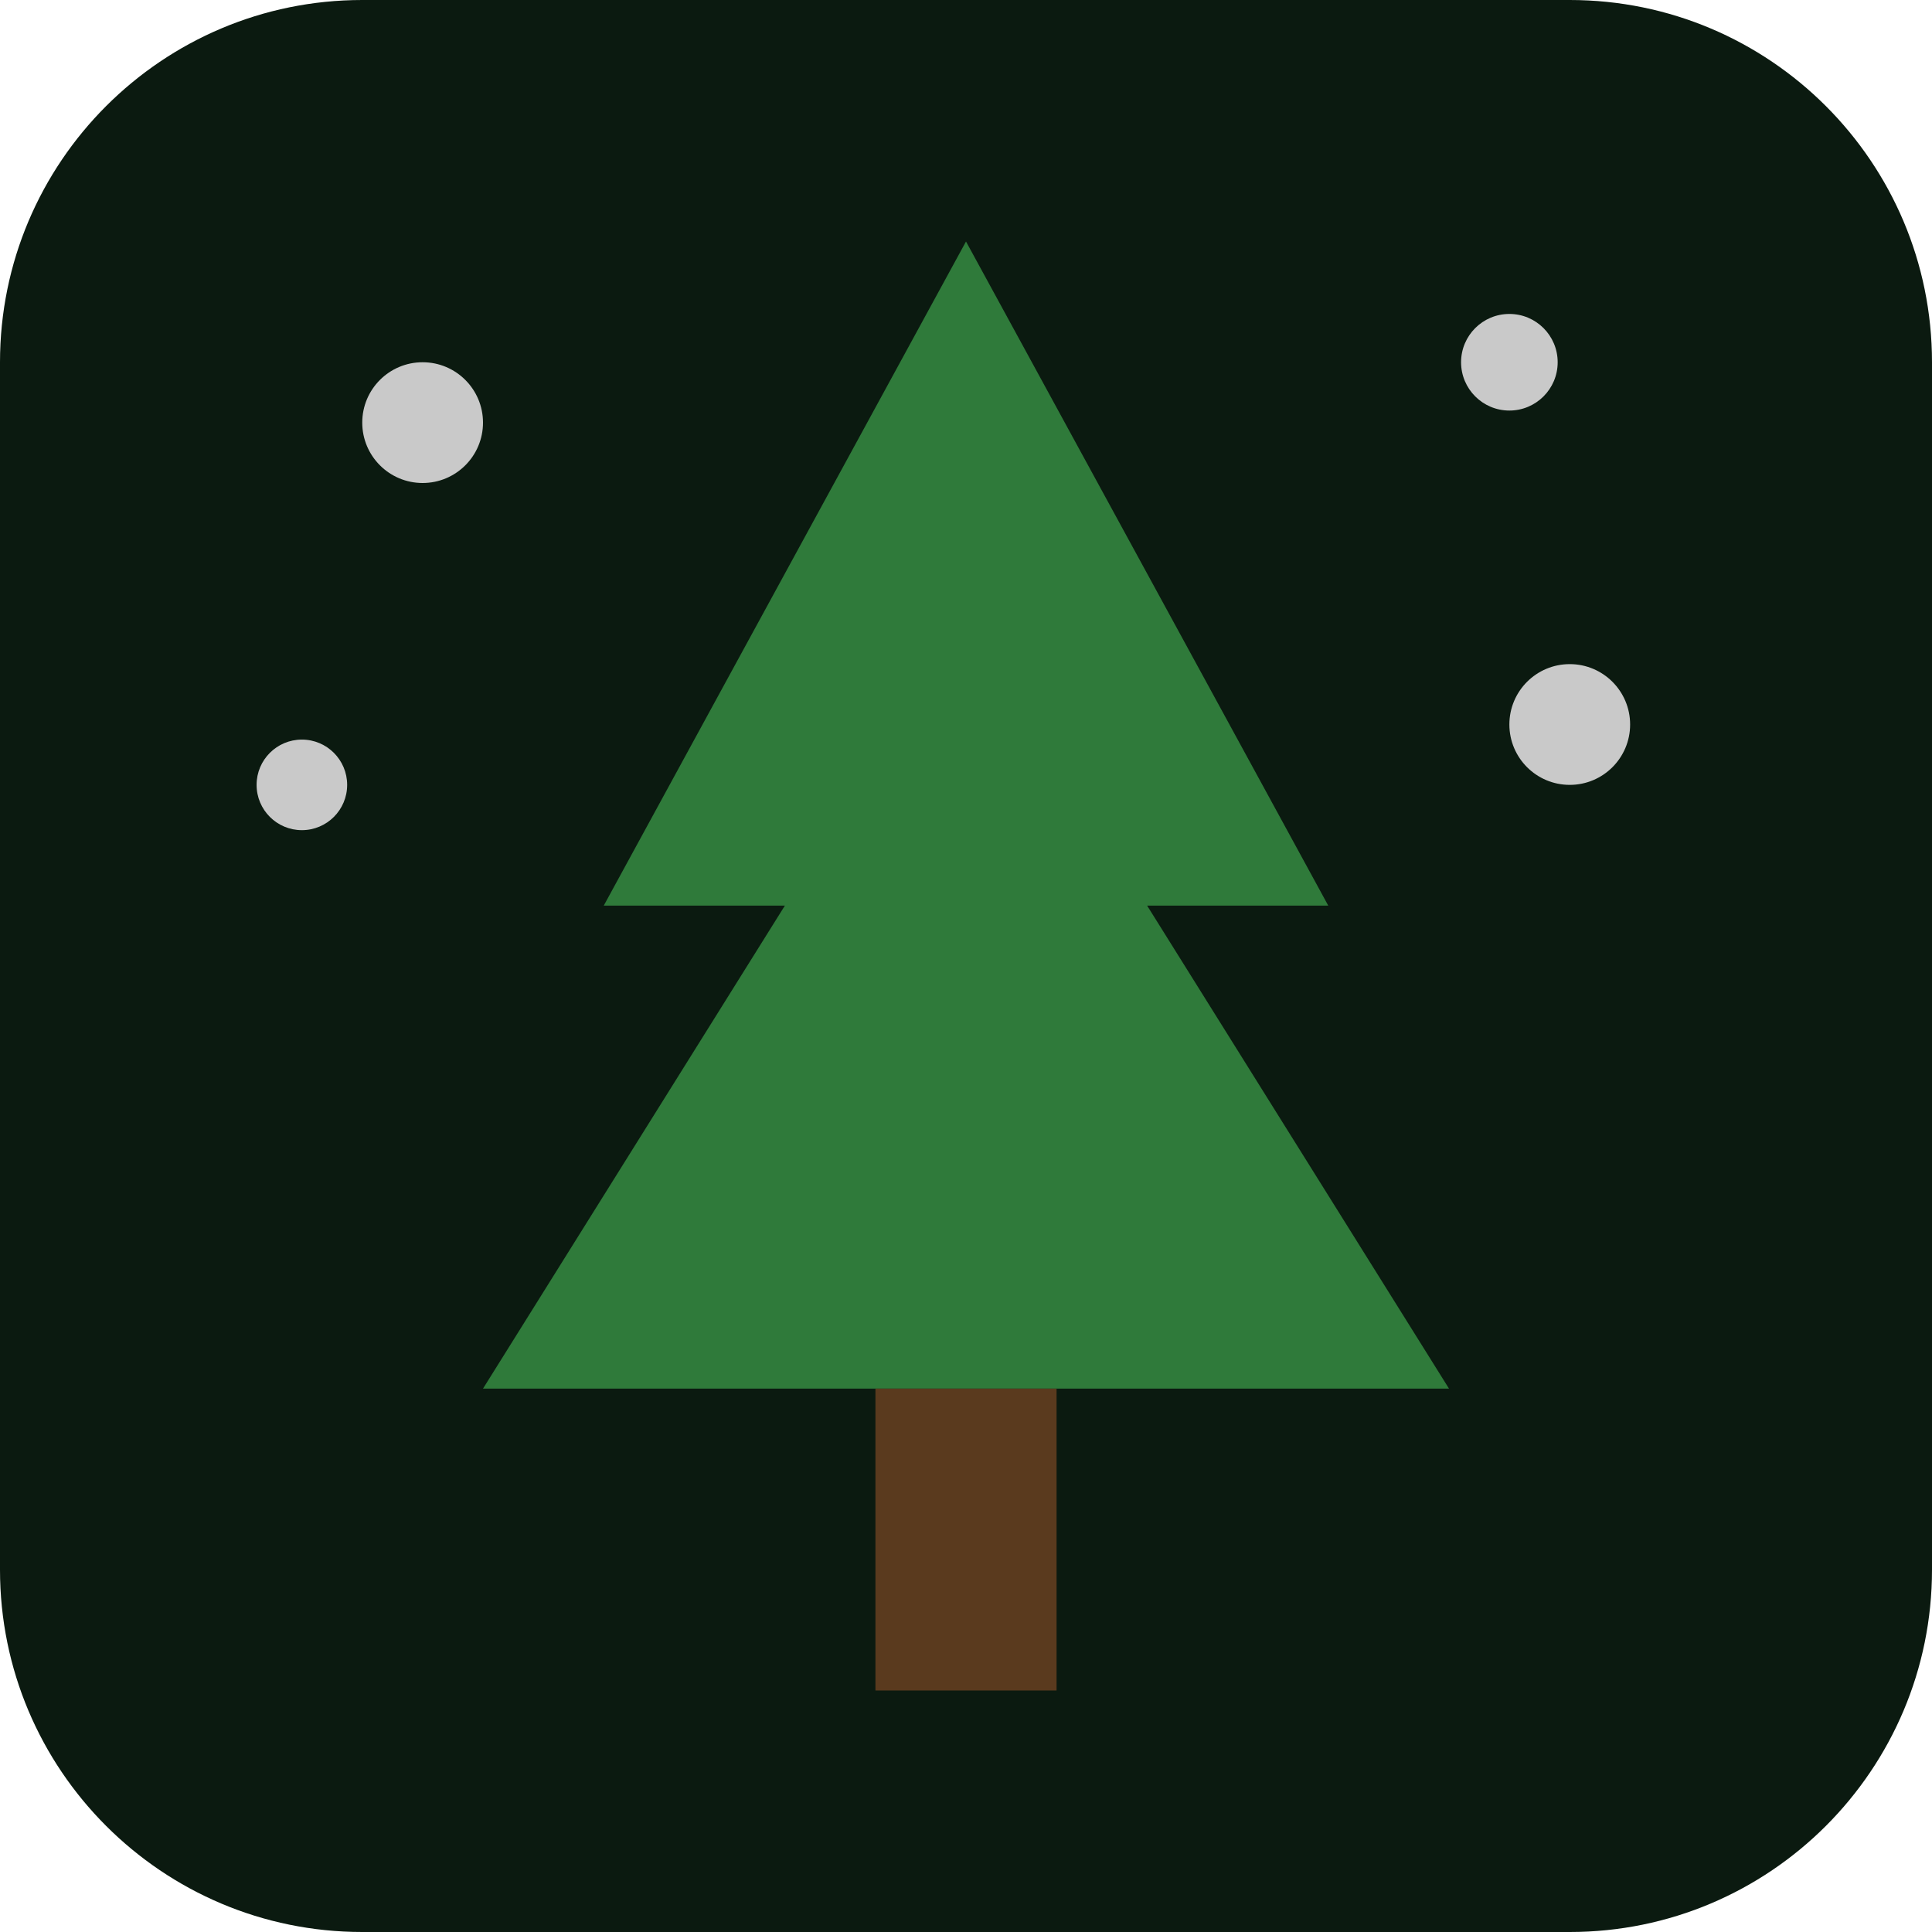
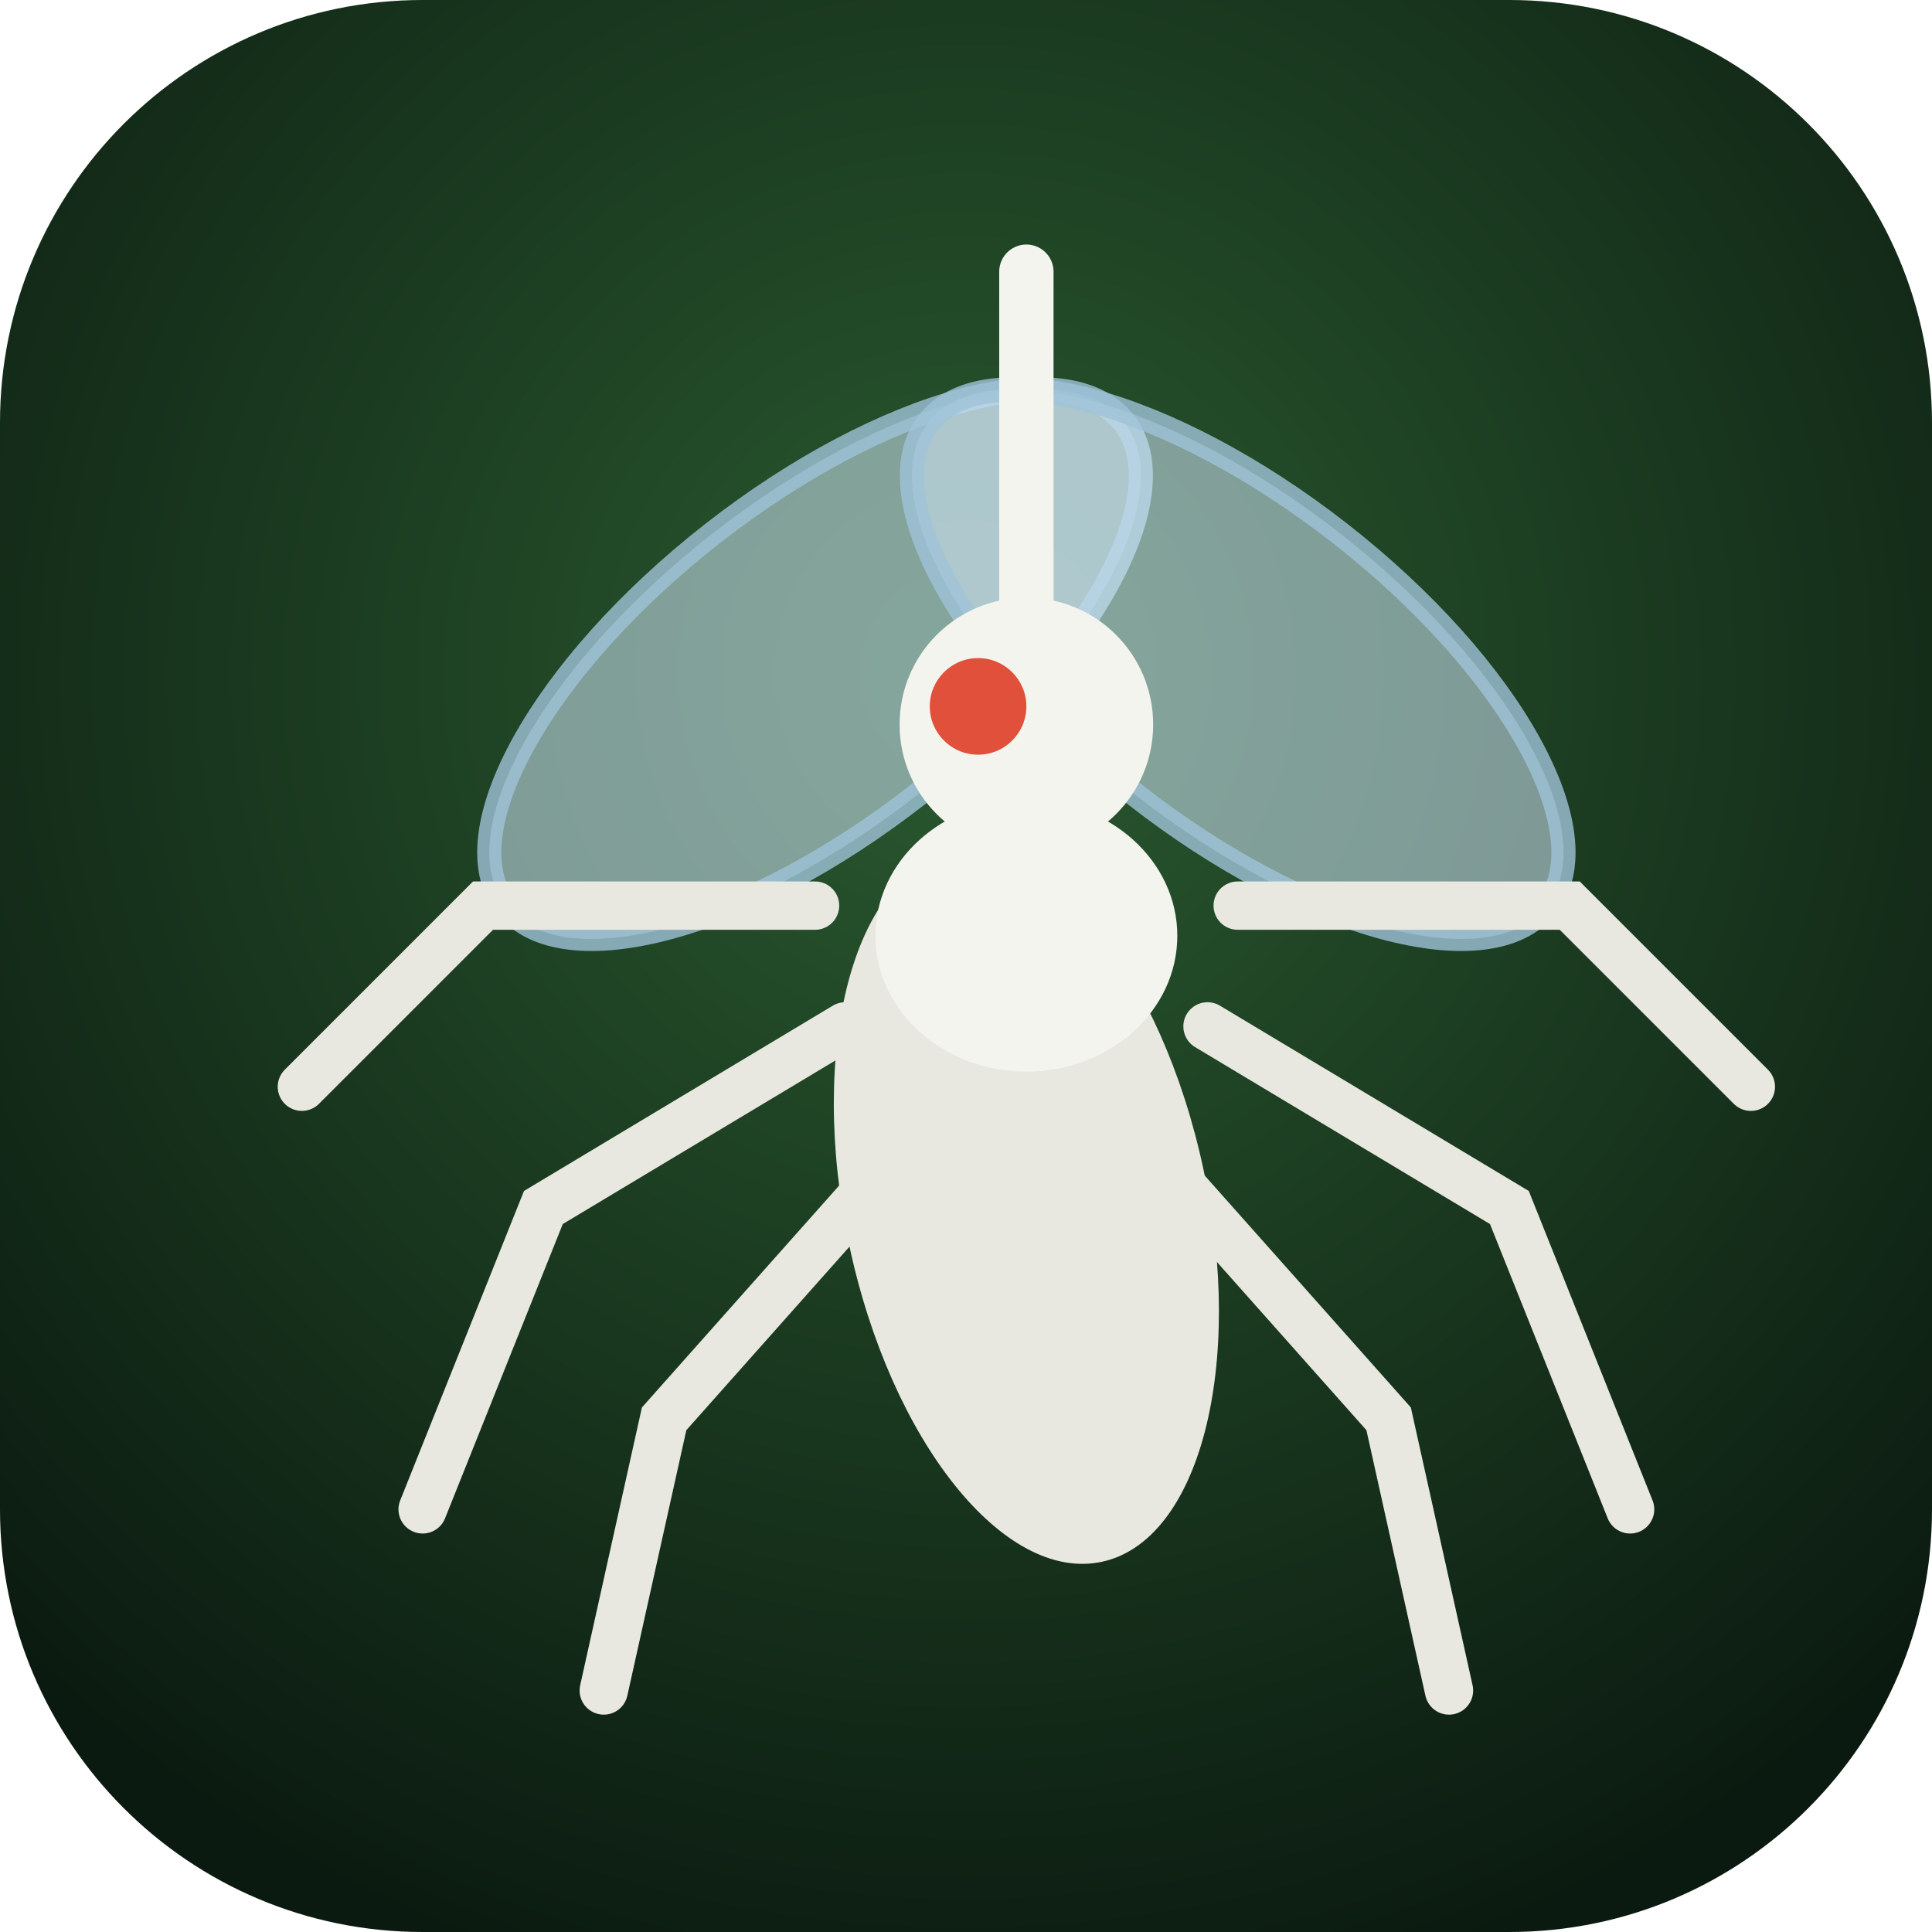
<svg xmlns="http://www.w3.org/2000/svg" viewBox="0 0 64 64">
-   <rect width="64" height="64" rx="12" fill="#0b1a10" />
-   <path d="M32 8 L44 30 H38 L48 46 H16 L26 30 H20 Z" fill="#2f7a3a" />
-   <rect x="29" y="46" width="6" height="10" fill="#5a3a1e" />
-   <circle cx="14" cy="14" r="2" fill="#c9c9c9" />
-   <circle cx="50" cy="12" r="1.6" fill="#c9c9c9" />
-   <circle cx="52" cy="24" r="2" fill="#c9c9c9" />
-   <circle cx="10" cy="26" r="1.5" fill="#c9c9c9" />
+   <defs>
+     <radialGradient id="g" cx="50%" cy="35%" r="70%">
+       <stop offset="0" stop-color="#2a5a30" />
+       <stop offset="1" stop-color="#0b1a10" />
+     </radialGradient>
+   </defs>
+   <rect width="64" height="64" rx="14" fill="url(#g)" />
+   <g fill="#cfe6f5" fill-opacity="0.55" stroke="#9fc3d8" stroke-opacity="0.8" stroke-width="0.8">
+     <ellipse cx="27" cy="22" rx="13" ry="5.5" transform="rotate(-38 27 22)" />
+     <ellipse cx="41" cy="22" rx="13" ry="5.5" transform="rotate(38 41 22)" />
+   </g>
+   <g fill="none" stroke="#e8e8e0" stroke-width="1.6" stroke-linecap="round">
+     <path d="M28 34 L18 40 L14 50" />
+     <path d="M40 34 L50 40 L54 50" />
+     <path d="M30 38 L22 47 L20 56" />
+     <path d="M38 38 L46 47 L48 56" />
+     <path d="M27 30 L16 30 L10 36" />
+     <path d="M41 30 L52 30 L58 36" />
+   </g>
+   <ellipse cx="34" cy="40" rx="6" ry="12" fill="#e8e8e0" transform="rotate(-12 34 40)" />
+   <ellipse cx="34" cy="31" rx="5" ry="4.5" fill="#f4f4ee" />
+   <circle cx="34" cy="24" r="4.2" fill="#f4f4ee" />
+   <circle cx="32.4" cy="23.4" r="1.6" fill="#e0503a" />
+   <path d="M34 20.5 L34 9" stroke="#f4f4ee" stroke-width="1.8" stroke-linecap="round" />
</svg>
